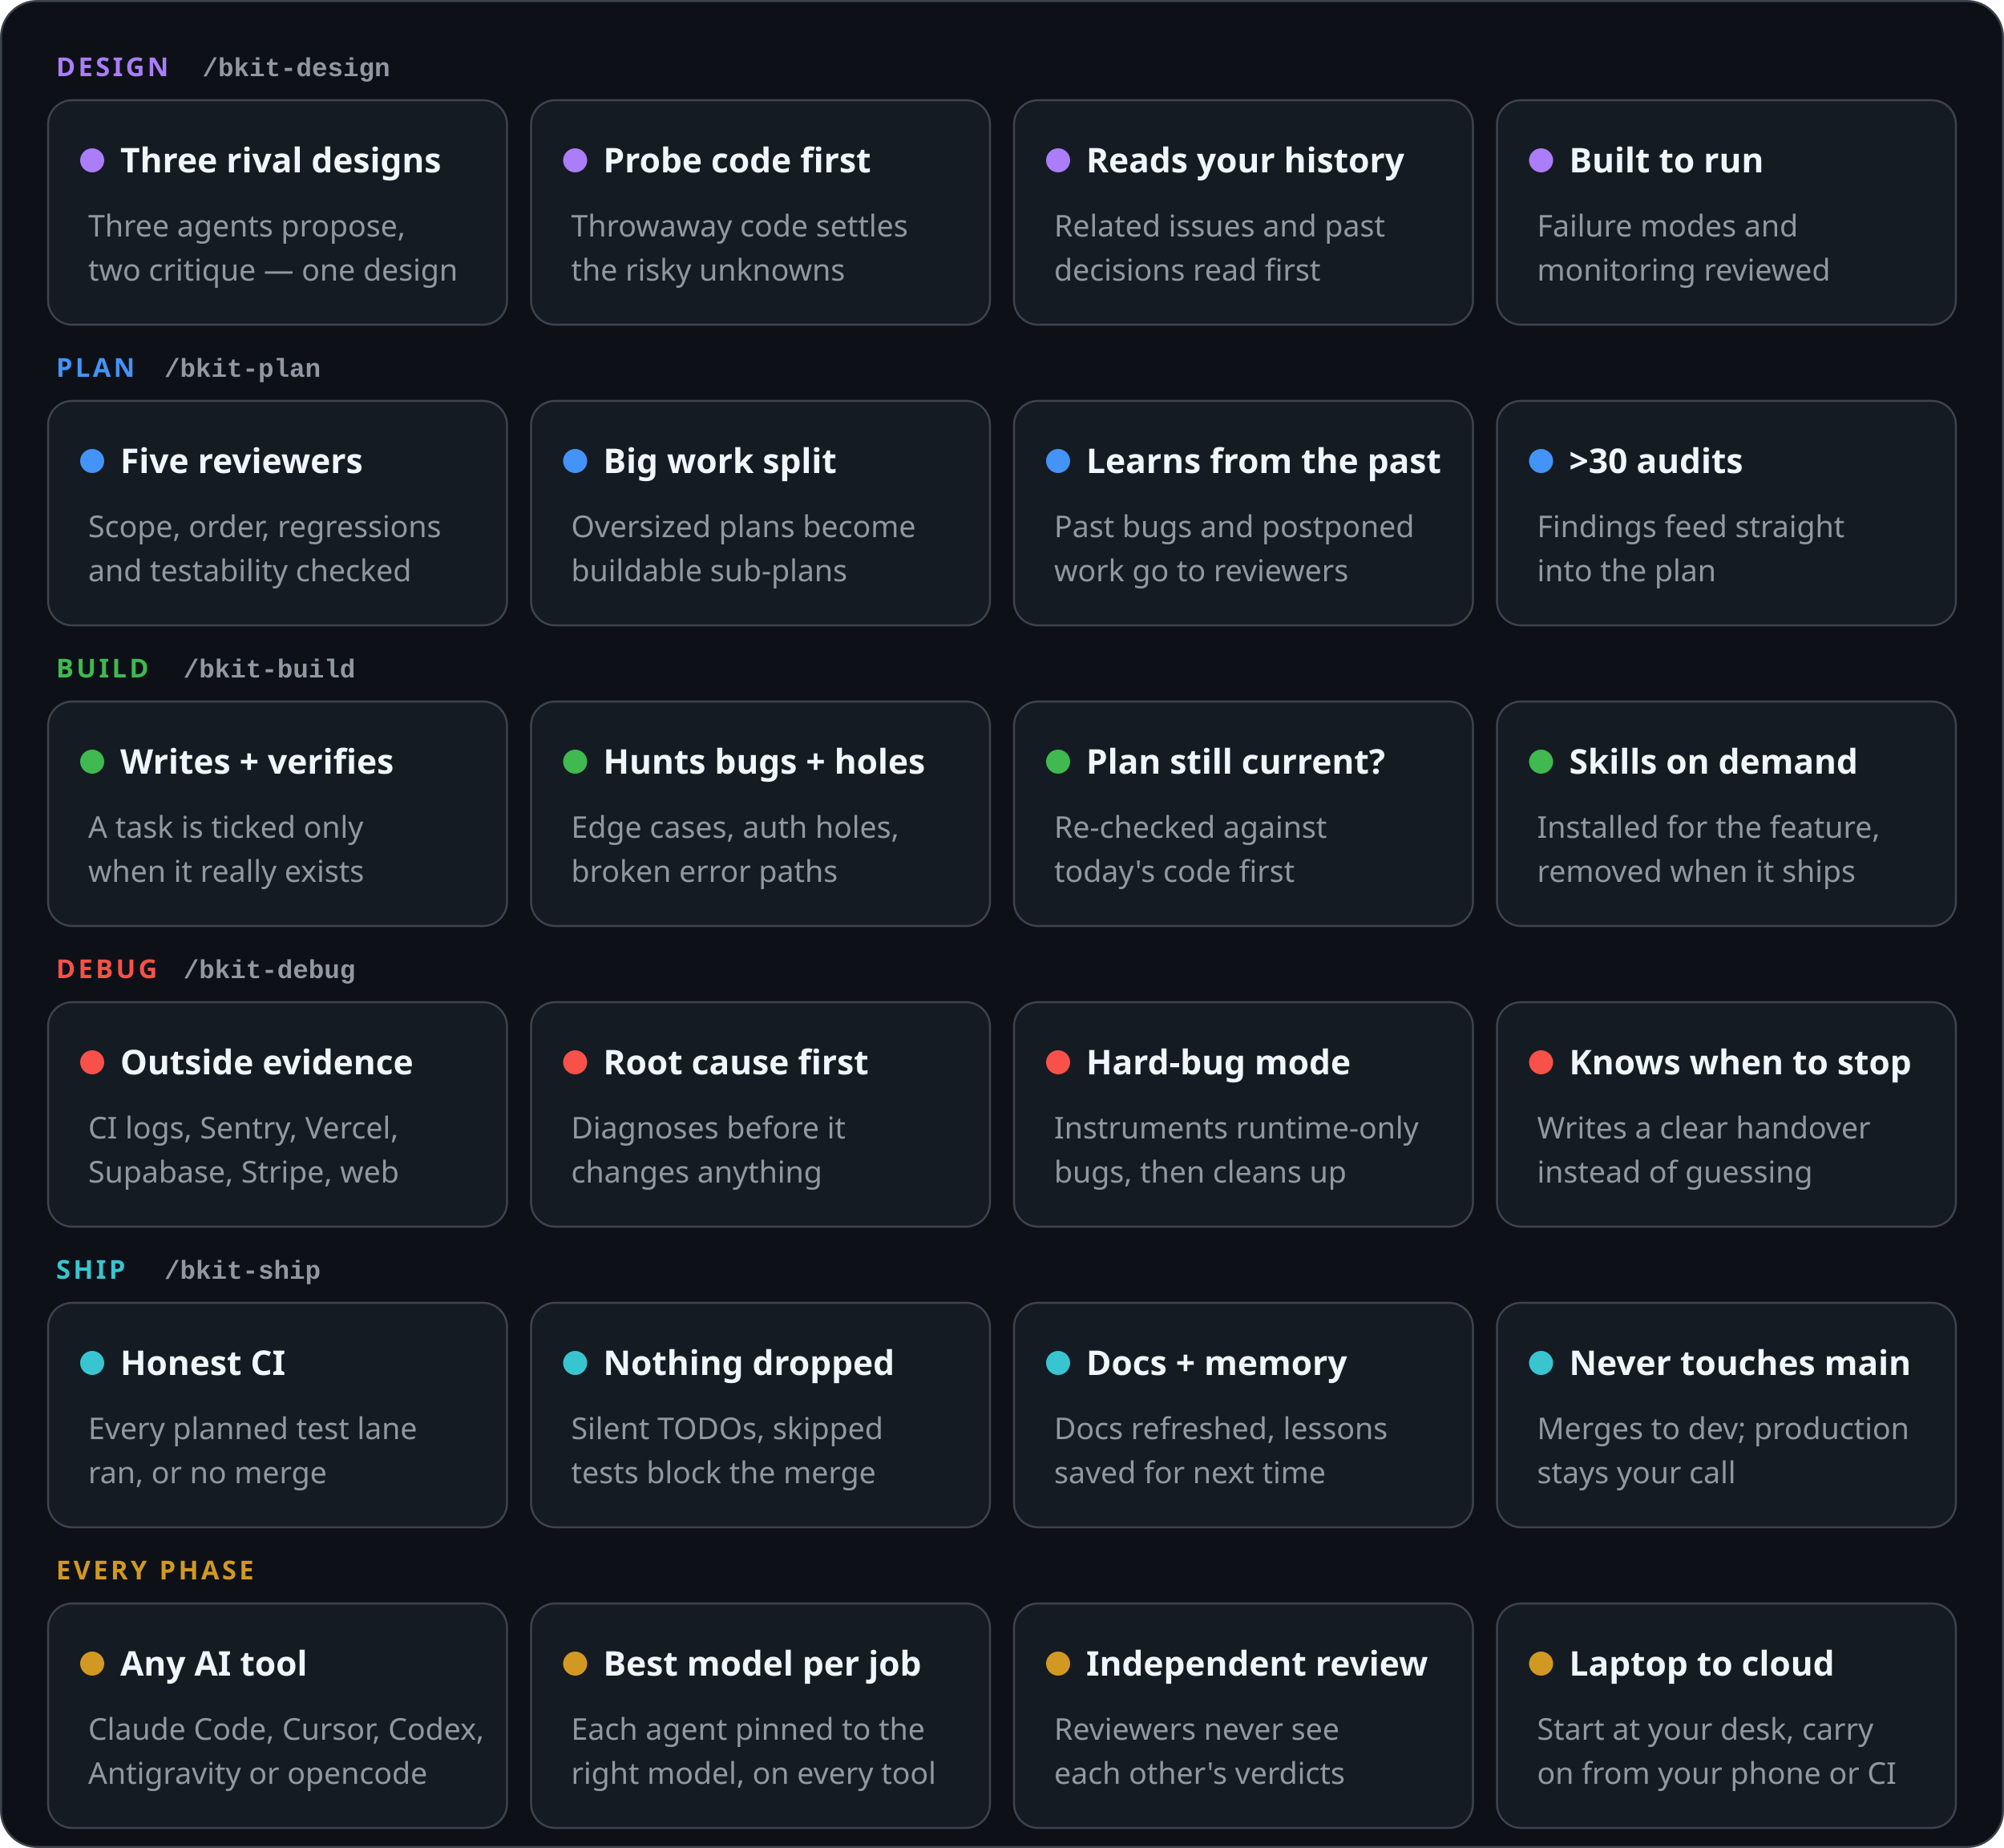
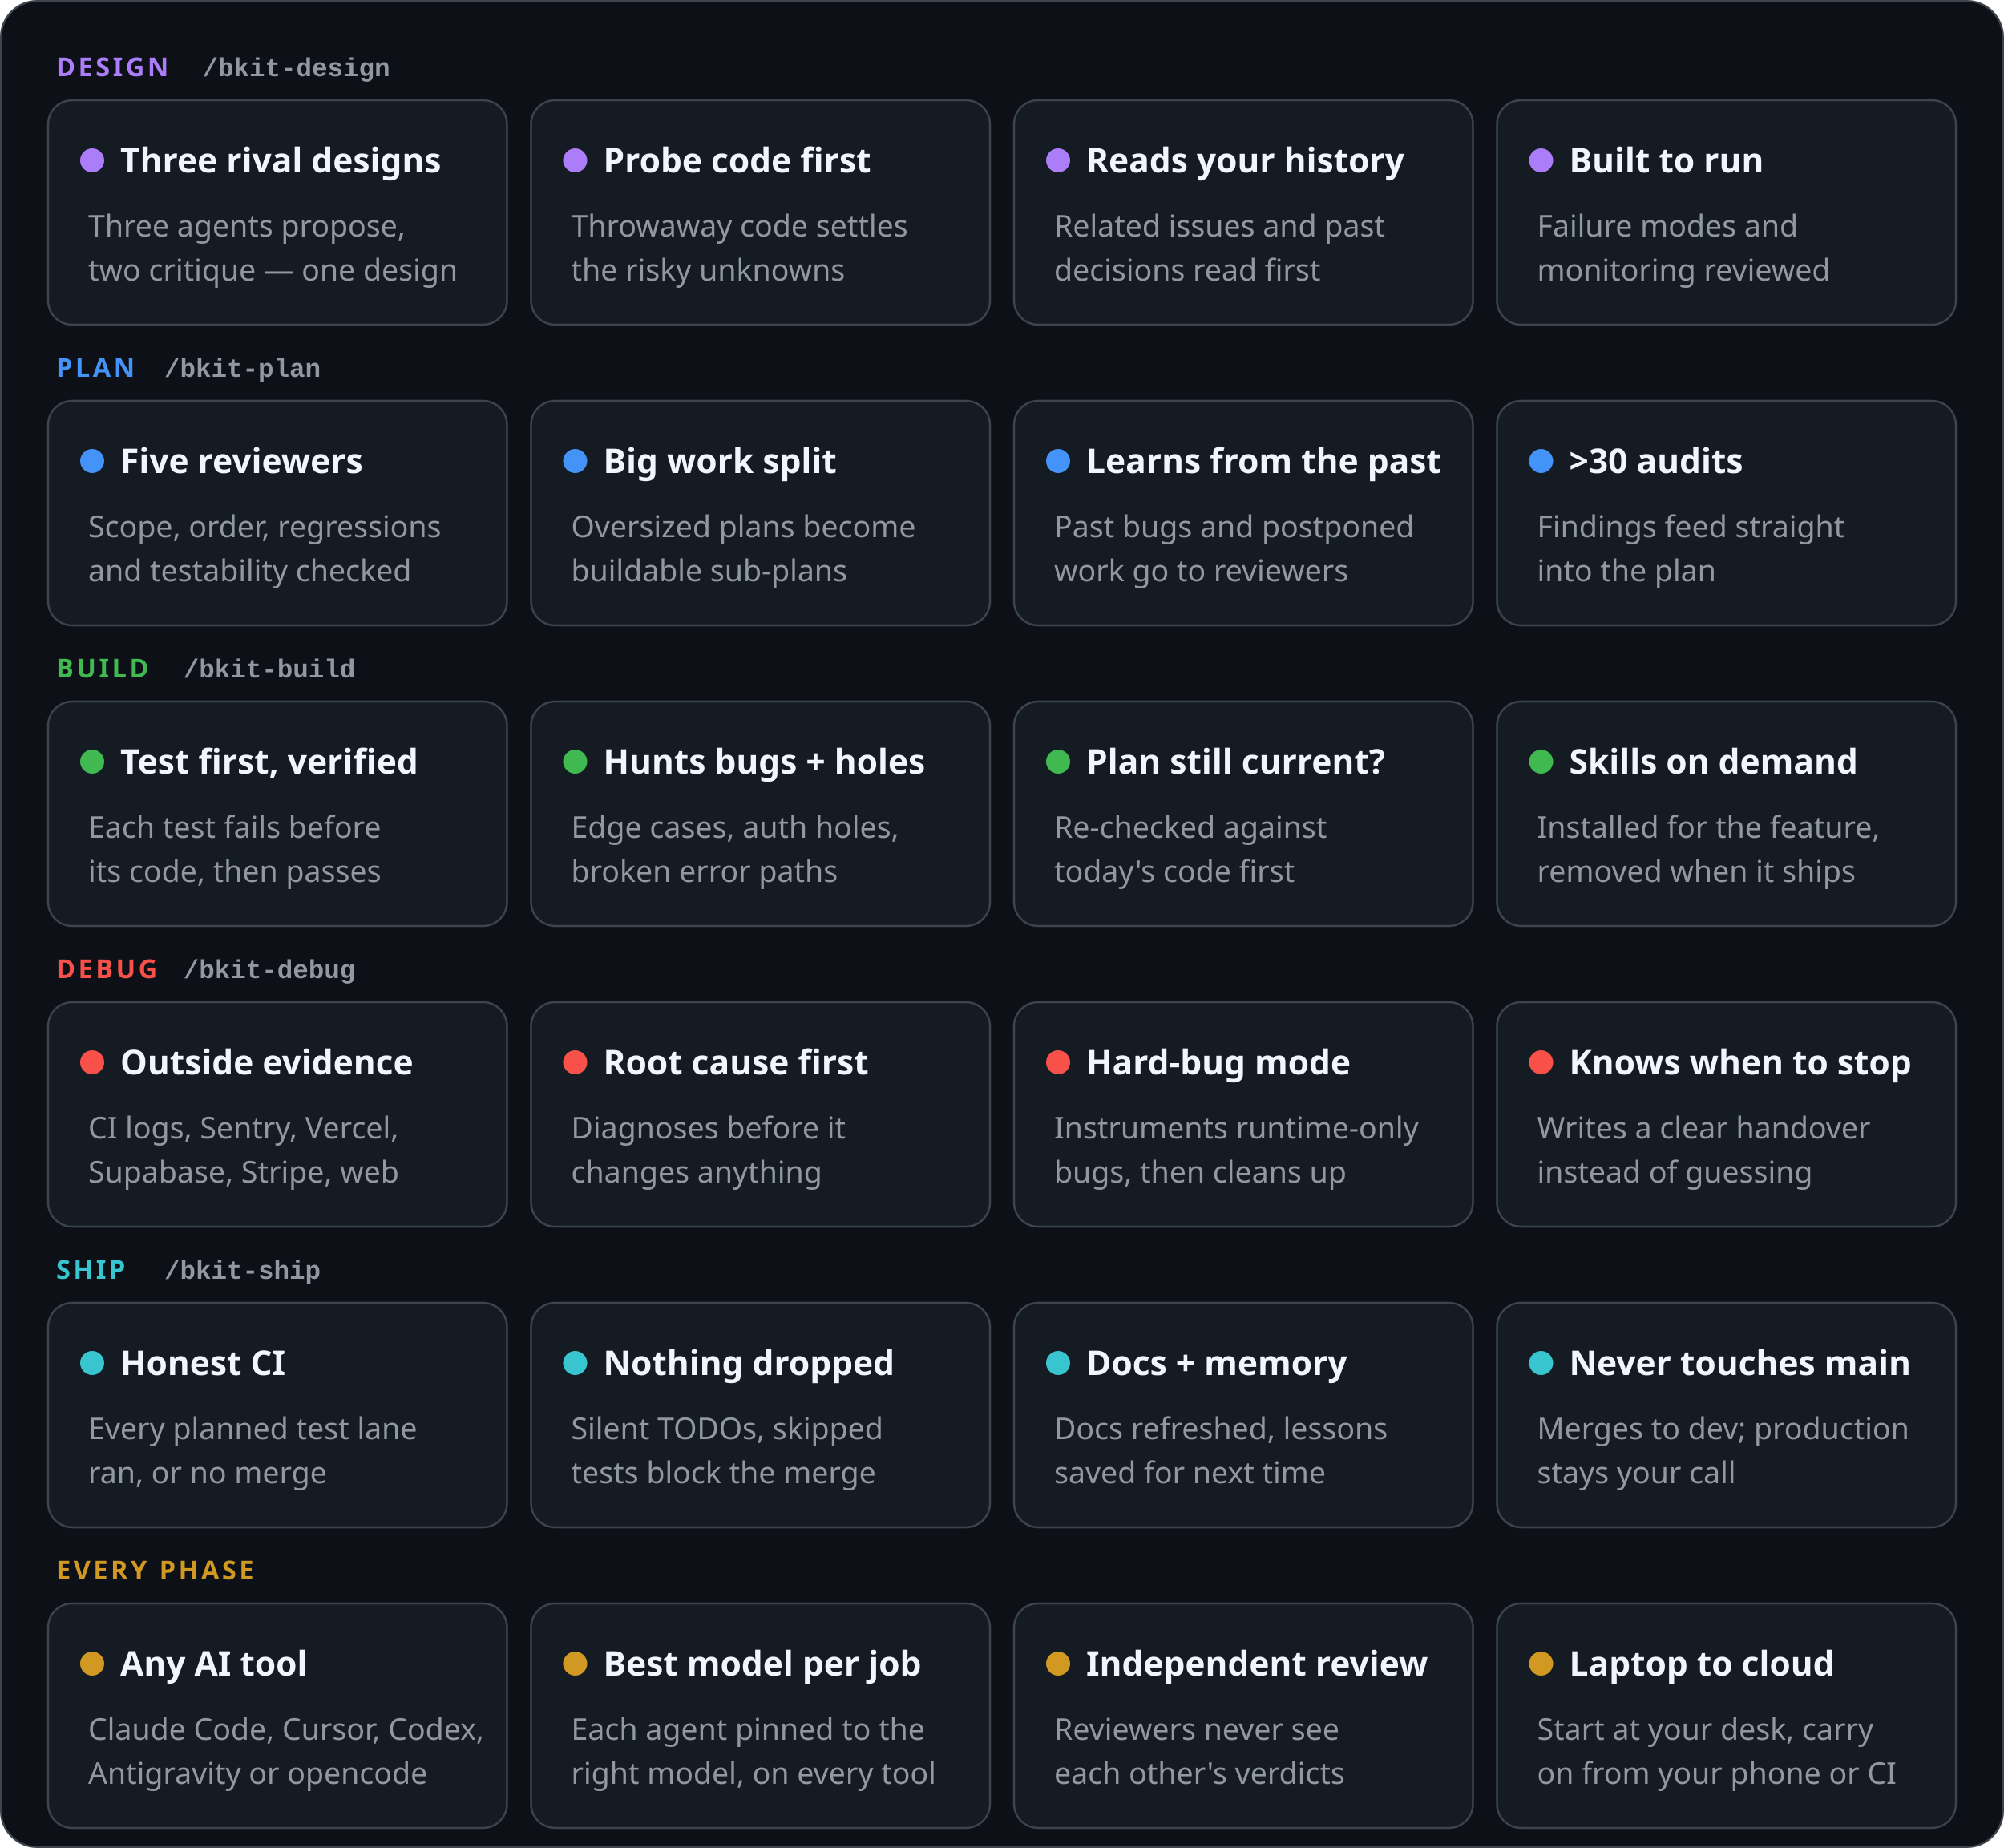
- <svg xmlns="http://www.w3.org/2000/svg" width="1000" height="922" viewBox="0 0 1000 922" role="img" aria-label="What ships with bkit, one coloured row per phase. Design: three rival designs, probe code for the risky unknowns, reads your history, reviewed for failure modes. Plan: five reviewers, big work split up, learns from past bugs and postponed work, more than 30 audits. Build: writes and verifies, hunts bugs and security holes, checks the plan is still current, skills on demand. Debug: outside evidence from CI and your platforms, root cause first, hard-bug mode, knows when to stop. Ship: honest CI, nothing quietly dropped, docs and memory, never touches main. Every phase: any AI tool, best model per job, independent review, laptop to cloud.">
+ <svg xmlns="http://www.w3.org/2000/svg" width="1000" height="922" viewBox="0 0 1000 922" role="img" aria-label="What ships with bkit, one coloured row per phase. Design: three rival designs, probe code for the risky unknowns, reads your history, reviewed for failure modes. Plan: five reviewers, big work split up, learns from past bugs and postponed work, more than 30 audits. Build: test first and verified, hunts bugs and security holes, checks the plan is still current, skills on demand. Debug: outside evidence from CI and your platforms, root cause first, hard-bug mode, knows when to stop. Ship: honest CI, nothing quietly dropped, docs and memory, never touches main. Every phase: any AI tool, best model per job, independent review, laptop to cloud.">
  <rect x="0.5" y="0.5" width="999" height="921" rx="18" fill="#0d1117" stroke="#3d444d" />
  <text x="28" y="38" font-family="-apple-system, BlinkMacSystemFont, 'Segoe UI', 'Noto Sans', Helvetica, Arial, sans-serif" font-size="13" font-weight="700" fill="#ab7df8" text-anchor="start" letter-spacing="1.4">DESIGN</text>
  <text x="101" y="38" font-family="ui-monospace, SFMono-Regular, 'SF Mono', Menlo, Consolas, 'Liberation Mono', monospace" font-size="13" font-weight="600" fill="#9198a1" text-anchor="start">/bkit-design</text>
  <rect x="24" y="50" width="229" height="112" rx="12" fill="#151b23" stroke="#3d444d" />
  <circle cx="46" cy="80" r="6" fill="#ab7df8" />
  <text x="60" y="86" font-family="-apple-system, BlinkMacSystemFont, 'Segoe UI', 'Noto Sans', Helvetica, Arial, sans-serif" font-size="17" font-weight="700" fill="#f0f6fc" text-anchor="start">Three rival designs</text>
  <text x="44" y="118" font-family="-apple-system, BlinkMacSystemFont, 'Segoe UI', 'Noto Sans', Helvetica, Arial, sans-serif" font-size="15" font-weight="400" fill="#9198a1" text-anchor="start">Three agents propose,</text>
  <text x="44" y="140" font-family="-apple-system, BlinkMacSystemFont, 'Segoe UI', 'Noto Sans', Helvetica, Arial, sans-serif" font-size="15" font-weight="400" fill="#9198a1" text-anchor="start">two critique — one design</text>
  <rect x="265" y="50" width="229" height="112" rx="12" fill="#151b23" stroke="#3d444d" />
  <circle cx="287" cy="80" r="6" fill="#ab7df8" />
  <text x="301" y="86" font-family="-apple-system, BlinkMacSystemFont, 'Segoe UI', 'Noto Sans', Helvetica, Arial, sans-serif" font-size="17" font-weight="700" fill="#f0f6fc" text-anchor="start">Probe code first</text>
  <text x="285" y="118" font-family="-apple-system, BlinkMacSystemFont, 'Segoe UI', 'Noto Sans', Helvetica, Arial, sans-serif" font-size="15" font-weight="400" fill="#9198a1" text-anchor="start">Throwaway code settles</text>
  <text x="285" y="140" font-family="-apple-system, BlinkMacSystemFont, 'Segoe UI', 'Noto Sans', Helvetica, Arial, sans-serif" font-size="15" font-weight="400" fill="#9198a1" text-anchor="start">the risky unknowns</text>
  <rect x="506" y="50" width="229" height="112" rx="12" fill="#151b23" stroke="#3d444d" />
  <circle cx="528" cy="80" r="6" fill="#ab7df8" />
  <text x="542" y="86" font-family="-apple-system, BlinkMacSystemFont, 'Segoe UI', 'Noto Sans', Helvetica, Arial, sans-serif" font-size="17" font-weight="700" fill="#f0f6fc" text-anchor="start">Reads your history</text>
  <text x="526" y="118" font-family="-apple-system, BlinkMacSystemFont, 'Segoe UI', 'Noto Sans', Helvetica, Arial, sans-serif" font-size="15" font-weight="400" fill="#9198a1" text-anchor="start">Related issues and past</text>
  <text x="526" y="140" font-family="-apple-system, BlinkMacSystemFont, 'Segoe UI', 'Noto Sans', Helvetica, Arial, sans-serif" font-size="15" font-weight="400" fill="#9198a1" text-anchor="start">decisions read first</text>
  <rect x="747" y="50" width="229" height="112" rx="12" fill="#151b23" stroke="#3d444d" />
  <circle cx="769" cy="80" r="6" fill="#ab7df8" />
  <text x="783" y="86" font-family="-apple-system, BlinkMacSystemFont, 'Segoe UI', 'Noto Sans', Helvetica, Arial, sans-serif" font-size="17" font-weight="700" fill="#f0f6fc" text-anchor="start">Built to run</text>
  <text x="767" y="118" font-family="-apple-system, BlinkMacSystemFont, 'Segoe UI', 'Noto Sans', Helvetica, Arial, sans-serif" font-size="15" font-weight="400" fill="#9198a1" text-anchor="start">Failure modes and</text>
  <text x="767" y="140" font-family="-apple-system, BlinkMacSystemFont, 'Segoe UI', 'Noto Sans', Helvetica, Arial, sans-serif" font-size="15" font-weight="400" fill="#9198a1" text-anchor="start">monitoring reviewed</text>
  <text x="28" y="188" font-family="-apple-system, BlinkMacSystemFont, 'Segoe UI', 'Noto Sans', Helvetica, Arial, sans-serif" font-size="13" font-weight="700" fill="#4493f8" text-anchor="start" letter-spacing="1.4">PLAN</text>
  <text x="82" y="188" font-family="ui-monospace, SFMono-Regular, 'SF Mono', Menlo, Consolas, 'Liberation Mono', monospace" font-size="13" font-weight="600" fill="#9198a1" text-anchor="start">/bkit-plan</text>
  <rect x="24" y="200" width="229" height="112" rx="12" fill="#151b23" stroke="#3d444d" />
  <circle cx="46" cy="230" r="6" fill="#4493f8" />
  <text x="60" y="236" font-family="-apple-system, BlinkMacSystemFont, 'Segoe UI', 'Noto Sans', Helvetica, Arial, sans-serif" font-size="17" font-weight="700" fill="#f0f6fc" text-anchor="start">Five reviewers</text>
  <text x="44" y="268" font-family="-apple-system, BlinkMacSystemFont, 'Segoe UI', 'Noto Sans', Helvetica, Arial, sans-serif" font-size="15" font-weight="400" fill="#9198a1" text-anchor="start">Scope, order, regressions</text>
  <text x="44" y="290" font-family="-apple-system, BlinkMacSystemFont, 'Segoe UI', 'Noto Sans', Helvetica, Arial, sans-serif" font-size="15" font-weight="400" fill="#9198a1" text-anchor="start">and testability checked</text>
  <rect x="265" y="200" width="229" height="112" rx="12" fill="#151b23" stroke="#3d444d" />
  <circle cx="287" cy="230" r="6" fill="#4493f8" />
  <text x="301" y="236" font-family="-apple-system, BlinkMacSystemFont, 'Segoe UI', 'Noto Sans', Helvetica, Arial, sans-serif" font-size="17" font-weight="700" fill="#f0f6fc" text-anchor="start">Big work split</text>
  <text x="285" y="268" font-family="-apple-system, BlinkMacSystemFont, 'Segoe UI', 'Noto Sans', Helvetica, Arial, sans-serif" font-size="15" font-weight="400" fill="#9198a1" text-anchor="start">Oversized plans become</text>
  <text x="285" y="290" font-family="-apple-system, BlinkMacSystemFont, 'Segoe UI', 'Noto Sans', Helvetica, Arial, sans-serif" font-size="15" font-weight="400" fill="#9198a1" text-anchor="start">buildable sub-plans</text>
  <rect x="506" y="200" width="229" height="112" rx="12" fill="#151b23" stroke="#3d444d" />
  <circle cx="528" cy="230" r="6" fill="#4493f8" />
  <text x="542" y="236" font-family="-apple-system, BlinkMacSystemFont, 'Segoe UI', 'Noto Sans', Helvetica, Arial, sans-serif" font-size="17" font-weight="700" fill="#f0f6fc" text-anchor="start">Learns from the past</text>
  <text x="526" y="268" font-family="-apple-system, BlinkMacSystemFont, 'Segoe UI', 'Noto Sans', Helvetica, Arial, sans-serif" font-size="15" font-weight="400" fill="#9198a1" text-anchor="start">Past bugs and postponed</text>
  <text x="526" y="290" font-family="-apple-system, BlinkMacSystemFont, 'Segoe UI', 'Noto Sans', Helvetica, Arial, sans-serif" font-size="15" font-weight="400" fill="#9198a1" text-anchor="start">work go to reviewers</text>
  <rect x="747" y="200" width="229" height="112" rx="12" fill="#151b23" stroke="#3d444d" />
  <circle cx="769" cy="230" r="6" fill="#4493f8" />
  <text x="783" y="236" font-family="-apple-system, BlinkMacSystemFont, 'Segoe UI', 'Noto Sans', Helvetica, Arial, sans-serif" font-size="17" font-weight="700" fill="#f0f6fc" text-anchor="start">&gt;30 audits</text>
  <text x="767" y="268" font-family="-apple-system, BlinkMacSystemFont, 'Segoe UI', 'Noto Sans', Helvetica, Arial, sans-serif" font-size="15" font-weight="400" fill="#9198a1" text-anchor="start">Findings feed straight</text>
  <text x="767" y="290" font-family="-apple-system, BlinkMacSystemFont, 'Segoe UI', 'Noto Sans', Helvetica, Arial, sans-serif" font-size="15" font-weight="400" fill="#9198a1" text-anchor="start">into the plan</text>
  <text x="28" y="338" font-family="-apple-system, BlinkMacSystemFont, 'Segoe UI', 'Noto Sans', Helvetica, Arial, sans-serif" font-size="13" font-weight="700" fill="#3fb950" text-anchor="start" letter-spacing="1.4">BUILD</text>
  <text x="91.5" y="338" font-family="ui-monospace, SFMono-Regular, 'SF Mono', Menlo, Consolas, 'Liberation Mono', monospace" font-size="13" font-weight="600" fill="#9198a1" text-anchor="start">/bkit-build</text>
  <rect x="24" y="350" width="229" height="112" rx="12" fill="#151b23" stroke="#3d444d" />
  <circle cx="46" cy="380" r="6" fill="#3fb950" />
-   <text x="60" y="386" font-family="-apple-system, BlinkMacSystemFont, 'Segoe UI', 'Noto Sans', Helvetica, Arial, sans-serif" font-size="17" font-weight="700" fill="#f0f6fc" text-anchor="start">Writes + verifies</text>
-   <text x="44" y="418" font-family="-apple-system, BlinkMacSystemFont, 'Segoe UI', 'Noto Sans', Helvetica, Arial, sans-serif" font-size="15" font-weight="400" fill="#9198a1" text-anchor="start">A task is ticked only</text>
-   <text x="44" y="440" font-family="-apple-system, BlinkMacSystemFont, 'Segoe UI', 'Noto Sans', Helvetica, Arial, sans-serif" font-size="15" font-weight="400" fill="#9198a1" text-anchor="start">when it really exists</text>
+   <text x="60" y="386" font-family="-apple-system, BlinkMacSystemFont, 'Segoe UI', 'Noto Sans', Helvetica, Arial, sans-serif" font-size="17" font-weight="700" fill="#f0f6fc" text-anchor="start">Test first, verified</text>
+   <text x="44" y="418" font-family="-apple-system, BlinkMacSystemFont, 'Segoe UI', 'Noto Sans', Helvetica, Arial, sans-serif" font-size="15" font-weight="400" fill="#9198a1" text-anchor="start">Each test fails before</text>
+   <text x="44" y="440" font-family="-apple-system, BlinkMacSystemFont, 'Segoe UI', 'Noto Sans', Helvetica, Arial, sans-serif" font-size="15" font-weight="400" fill="#9198a1" text-anchor="start">its code, then passes</text>
  <rect x="265" y="350" width="229" height="112" rx="12" fill="#151b23" stroke="#3d444d" />
  <circle cx="287" cy="380" r="6" fill="#3fb950" />
  <text x="301" y="386" font-family="-apple-system, BlinkMacSystemFont, 'Segoe UI', 'Noto Sans', Helvetica, Arial, sans-serif" font-size="17" font-weight="700" fill="#f0f6fc" text-anchor="start">Hunts bugs + holes</text>
  <text x="285" y="418" font-family="-apple-system, BlinkMacSystemFont, 'Segoe UI', 'Noto Sans', Helvetica, Arial, sans-serif" font-size="15" font-weight="400" fill="#9198a1" text-anchor="start">Edge cases, auth holes,</text>
  <text x="285" y="440" font-family="-apple-system, BlinkMacSystemFont, 'Segoe UI', 'Noto Sans', Helvetica, Arial, sans-serif" font-size="15" font-weight="400" fill="#9198a1" text-anchor="start">broken error paths</text>
  <rect x="506" y="350" width="229" height="112" rx="12" fill="#151b23" stroke="#3d444d" />
  <circle cx="528" cy="380" r="6" fill="#3fb950" />
  <text x="542" y="386" font-family="-apple-system, BlinkMacSystemFont, 'Segoe UI', 'Noto Sans', Helvetica, Arial, sans-serif" font-size="17" font-weight="700" fill="#f0f6fc" text-anchor="start">Plan still current?</text>
  <text x="526" y="418" font-family="-apple-system, BlinkMacSystemFont, 'Segoe UI', 'Noto Sans', Helvetica, Arial, sans-serif" font-size="15" font-weight="400" fill="#9198a1" text-anchor="start">Re-checked against</text>
  <text x="526" y="440" font-family="-apple-system, BlinkMacSystemFont, 'Segoe UI', 'Noto Sans', Helvetica, Arial, sans-serif" font-size="15" font-weight="400" fill="#9198a1" text-anchor="start">today's code first</text>
  <rect x="747" y="350" width="229" height="112" rx="12" fill="#151b23" stroke="#3d444d" />
  <circle cx="769" cy="380" r="6" fill="#3fb950" />
  <text x="783" y="386" font-family="-apple-system, BlinkMacSystemFont, 'Segoe UI', 'Noto Sans', Helvetica, Arial, sans-serif" font-size="17" font-weight="700" fill="#f0f6fc" text-anchor="start">Skills on demand</text>
  <text x="767" y="418" font-family="-apple-system, BlinkMacSystemFont, 'Segoe UI', 'Noto Sans', Helvetica, Arial, sans-serif" font-size="15" font-weight="400" fill="#9198a1" text-anchor="start">Installed for the feature,</text>
  <text x="767" y="440" font-family="-apple-system, BlinkMacSystemFont, 'Segoe UI', 'Noto Sans', Helvetica, Arial, sans-serif" font-size="15" font-weight="400" fill="#9198a1" text-anchor="start">removed when it ships</text>
  <text x="28" y="488" font-family="-apple-system, BlinkMacSystemFont, 'Segoe UI', 'Noto Sans', Helvetica, Arial, sans-serif" font-size="13" font-weight="700" fill="#f85149" text-anchor="start" letter-spacing="1.4">DEBUG</text>
  <text x="91.5" y="488" font-family="ui-monospace, SFMono-Regular, 'SF Mono', Menlo, Consolas, 'Liberation Mono', monospace" font-size="13" font-weight="600" fill="#9198a1" text-anchor="start">/bkit-debug</text>
  <rect x="24" y="500" width="229" height="112" rx="12" fill="#151b23" stroke="#3d444d" />
  <circle cx="46" cy="530" r="6" fill="#f85149" />
  <text x="60" y="536" font-family="-apple-system, BlinkMacSystemFont, 'Segoe UI', 'Noto Sans', Helvetica, Arial, sans-serif" font-size="17" font-weight="700" fill="#f0f6fc" text-anchor="start">Outside evidence</text>
  <text x="44" y="568" font-family="-apple-system, BlinkMacSystemFont, 'Segoe UI', 'Noto Sans', Helvetica, Arial, sans-serif" font-size="15" font-weight="400" fill="#9198a1" text-anchor="start">CI logs, Sentry, Vercel,</text>
  <text x="44" y="590" font-family="-apple-system, BlinkMacSystemFont, 'Segoe UI', 'Noto Sans', Helvetica, Arial, sans-serif" font-size="15" font-weight="400" fill="#9198a1" text-anchor="start">Supabase, Stripe, web</text>
  <rect x="265" y="500" width="229" height="112" rx="12" fill="#151b23" stroke="#3d444d" />
  <circle cx="287" cy="530" r="6" fill="#f85149" />
  <text x="301" y="536" font-family="-apple-system, BlinkMacSystemFont, 'Segoe UI', 'Noto Sans', Helvetica, Arial, sans-serif" font-size="17" font-weight="700" fill="#f0f6fc" text-anchor="start">Root cause first</text>
  <text x="285" y="568" font-family="-apple-system, BlinkMacSystemFont, 'Segoe UI', 'Noto Sans', Helvetica, Arial, sans-serif" font-size="15" font-weight="400" fill="#9198a1" text-anchor="start">Diagnoses before it</text>
  <text x="285" y="590" font-family="-apple-system, BlinkMacSystemFont, 'Segoe UI', 'Noto Sans', Helvetica, Arial, sans-serif" font-size="15" font-weight="400" fill="#9198a1" text-anchor="start">changes anything</text>
  <rect x="506" y="500" width="229" height="112" rx="12" fill="#151b23" stroke="#3d444d" />
  <circle cx="528" cy="530" r="6" fill="#f85149" />
  <text x="542" y="536" font-family="-apple-system, BlinkMacSystemFont, 'Segoe UI', 'Noto Sans', Helvetica, Arial, sans-serif" font-size="17" font-weight="700" fill="#f0f6fc" text-anchor="start">Hard-bug mode</text>
  <text x="526" y="568" font-family="-apple-system, BlinkMacSystemFont, 'Segoe UI', 'Noto Sans', Helvetica, Arial, sans-serif" font-size="15" font-weight="400" fill="#9198a1" text-anchor="start">Instruments runtime-only</text>
  <text x="526" y="590" font-family="-apple-system, BlinkMacSystemFont, 'Segoe UI', 'Noto Sans', Helvetica, Arial, sans-serif" font-size="15" font-weight="400" fill="#9198a1" text-anchor="start">bugs, then cleans up</text>
  <rect x="747" y="500" width="229" height="112" rx="12" fill="#151b23" stroke="#3d444d" />
  <circle cx="769" cy="530" r="6" fill="#f85149" />
  <text x="783" y="536" font-family="-apple-system, BlinkMacSystemFont, 'Segoe UI', 'Noto Sans', Helvetica, Arial, sans-serif" font-size="17" font-weight="700" fill="#f0f6fc" text-anchor="start">Knows when to stop</text>
  <text x="767" y="568" font-family="-apple-system, BlinkMacSystemFont, 'Segoe UI', 'Noto Sans', Helvetica, Arial, sans-serif" font-size="15" font-weight="400" fill="#9198a1" text-anchor="start">Writes a clear handover</text>
  <text x="767" y="590" font-family="-apple-system, BlinkMacSystemFont, 'Segoe UI', 'Noto Sans', Helvetica, Arial, sans-serif" font-size="15" font-weight="400" fill="#9198a1" text-anchor="start">instead of guessing</text>
  <text x="28" y="638" font-family="-apple-system, BlinkMacSystemFont, 'Segoe UI', 'Noto Sans', Helvetica, Arial, sans-serif" font-size="13" font-weight="700" fill="#39c5cf" text-anchor="start" letter-spacing="1.4">SHIP</text>
  <text x="82" y="638" font-family="ui-monospace, SFMono-Regular, 'SF Mono', Menlo, Consolas, 'Liberation Mono', monospace" font-size="13" font-weight="600" fill="#9198a1" text-anchor="start">/bkit-ship</text>
  <rect x="24" y="650" width="229" height="112" rx="12" fill="#151b23" stroke="#3d444d" />
  <circle cx="46" cy="680" r="6" fill="#39c5cf" />
  <text x="60" y="686" font-family="-apple-system, BlinkMacSystemFont, 'Segoe UI', 'Noto Sans', Helvetica, Arial, sans-serif" font-size="17" font-weight="700" fill="#f0f6fc" text-anchor="start">Honest CI</text>
  <text x="44" y="718" font-family="-apple-system, BlinkMacSystemFont, 'Segoe UI', 'Noto Sans', Helvetica, Arial, sans-serif" font-size="15" font-weight="400" fill="#9198a1" text-anchor="start">Every planned test lane</text>
  <text x="44" y="740" font-family="-apple-system, BlinkMacSystemFont, 'Segoe UI', 'Noto Sans', Helvetica, Arial, sans-serif" font-size="15" font-weight="400" fill="#9198a1" text-anchor="start">ran, or no merge</text>
  <rect x="265" y="650" width="229" height="112" rx="12" fill="#151b23" stroke="#3d444d" />
  <circle cx="287" cy="680" r="6" fill="#39c5cf" />
  <text x="301" y="686" font-family="-apple-system, BlinkMacSystemFont, 'Segoe UI', 'Noto Sans', Helvetica, Arial, sans-serif" font-size="17" font-weight="700" fill="#f0f6fc" text-anchor="start">Nothing dropped</text>
  <text x="285" y="718" font-family="-apple-system, BlinkMacSystemFont, 'Segoe UI', 'Noto Sans', Helvetica, Arial, sans-serif" font-size="15" font-weight="400" fill="#9198a1" text-anchor="start">Silent TODOs, skipped</text>
  <text x="285" y="740" font-family="-apple-system, BlinkMacSystemFont, 'Segoe UI', 'Noto Sans', Helvetica, Arial, sans-serif" font-size="15" font-weight="400" fill="#9198a1" text-anchor="start">tests block the merge</text>
  <rect x="506" y="650" width="229" height="112" rx="12" fill="#151b23" stroke="#3d444d" />
  <circle cx="528" cy="680" r="6" fill="#39c5cf" />
  <text x="542" y="686" font-family="-apple-system, BlinkMacSystemFont, 'Segoe UI', 'Noto Sans', Helvetica, Arial, sans-serif" font-size="17" font-weight="700" fill="#f0f6fc" text-anchor="start">Docs + memory</text>
  <text x="526" y="718" font-family="-apple-system, BlinkMacSystemFont, 'Segoe UI', 'Noto Sans', Helvetica, Arial, sans-serif" font-size="15" font-weight="400" fill="#9198a1" text-anchor="start">Docs refreshed, lessons</text>
  <text x="526" y="740" font-family="-apple-system, BlinkMacSystemFont, 'Segoe UI', 'Noto Sans', Helvetica, Arial, sans-serif" font-size="15" font-weight="400" fill="#9198a1" text-anchor="start">saved for next time</text>
  <rect x="747" y="650" width="229" height="112" rx="12" fill="#151b23" stroke="#3d444d" />
  <circle cx="769" cy="680" r="6" fill="#39c5cf" />
  <text x="783" y="686" font-family="-apple-system, BlinkMacSystemFont, 'Segoe UI', 'Noto Sans', Helvetica, Arial, sans-serif" font-size="17" font-weight="700" fill="#f0f6fc" text-anchor="start">Never touches main</text>
  <text x="767" y="718" font-family="-apple-system, BlinkMacSystemFont, 'Segoe UI', 'Noto Sans', Helvetica, Arial, sans-serif" font-size="15" font-weight="400" fill="#9198a1" text-anchor="start">Merges to dev; production</text>
  <text x="767" y="740" font-family="-apple-system, BlinkMacSystemFont, 'Segoe UI', 'Noto Sans', Helvetica, Arial, sans-serif" font-size="15" font-weight="400" fill="#9198a1" text-anchor="start">stays your call</text>
  <text x="28" y="788" font-family="-apple-system, BlinkMacSystemFont, 'Segoe UI', 'Noto Sans', Helvetica, Arial, sans-serif" font-size="13" font-weight="700" fill="#d29922" text-anchor="start" letter-spacing="1.4">EVERY PHASE</text>
  <text x="148.5" y="788" font-family="ui-monospace, SFMono-Regular, 'SF Mono', Menlo, Consolas, 'Liberation Mono', monospace" font-size="13" font-weight="600" fill="#9198a1" text-anchor="start" />
  <rect x="24" y="800" width="229" height="112" rx="12" fill="#151b23" stroke="#3d444d" />
  <circle cx="46" cy="830" r="6" fill="#d29922" />
  <text x="60" y="836" font-family="-apple-system, BlinkMacSystemFont, 'Segoe UI', 'Noto Sans', Helvetica, Arial, sans-serif" font-size="17" font-weight="700" fill="#f0f6fc" text-anchor="start">Any AI tool</text>
  <text x="44" y="868" font-family="-apple-system, BlinkMacSystemFont, 'Segoe UI', 'Noto Sans', Helvetica, Arial, sans-serif" font-size="15" font-weight="400" fill="#9198a1" text-anchor="start">Claude Code, Cursor, Codex,</text>
  <text x="44" y="890" font-family="-apple-system, BlinkMacSystemFont, 'Segoe UI', 'Noto Sans', Helvetica, Arial, sans-serif" font-size="15" font-weight="400" fill="#9198a1" text-anchor="start">Antigravity or opencode</text>
  <rect x="265" y="800" width="229" height="112" rx="12" fill="#151b23" stroke="#3d444d" />
  <circle cx="287" cy="830" r="6" fill="#d29922" />
  <text x="301" y="836" font-family="-apple-system, BlinkMacSystemFont, 'Segoe UI', 'Noto Sans', Helvetica, Arial, sans-serif" font-size="17" font-weight="700" fill="#f0f6fc" text-anchor="start">Best model per job</text>
  <text x="285" y="868" font-family="-apple-system, BlinkMacSystemFont, 'Segoe UI', 'Noto Sans', Helvetica, Arial, sans-serif" font-size="15" font-weight="400" fill="#9198a1" text-anchor="start">Each agent pinned to the</text>
  <text x="285" y="890" font-family="-apple-system, BlinkMacSystemFont, 'Segoe UI', 'Noto Sans', Helvetica, Arial, sans-serif" font-size="15" font-weight="400" fill="#9198a1" text-anchor="start">right model, on every tool</text>
  <rect x="506" y="800" width="229" height="112" rx="12" fill="#151b23" stroke="#3d444d" />
  <circle cx="528" cy="830" r="6" fill="#d29922" />
  <text x="542" y="836" font-family="-apple-system, BlinkMacSystemFont, 'Segoe UI', 'Noto Sans', Helvetica, Arial, sans-serif" font-size="17" font-weight="700" fill="#f0f6fc" text-anchor="start">Independent review</text>
  <text x="526" y="868" font-family="-apple-system, BlinkMacSystemFont, 'Segoe UI', 'Noto Sans', Helvetica, Arial, sans-serif" font-size="15" font-weight="400" fill="#9198a1" text-anchor="start">Reviewers never see</text>
  <text x="526" y="890" font-family="-apple-system, BlinkMacSystemFont, 'Segoe UI', 'Noto Sans', Helvetica, Arial, sans-serif" font-size="15" font-weight="400" fill="#9198a1" text-anchor="start">each other's verdicts</text>
  <rect x="747" y="800" width="229" height="112" rx="12" fill="#151b23" stroke="#3d444d" />
  <circle cx="769" cy="830" r="6" fill="#d29922" />
  <text x="783" y="836" font-family="-apple-system, BlinkMacSystemFont, 'Segoe UI', 'Noto Sans', Helvetica, Arial, sans-serif" font-size="17" font-weight="700" fill="#f0f6fc" text-anchor="start">Laptop to cloud</text>
  <text x="767" y="868" font-family="-apple-system, BlinkMacSystemFont, 'Segoe UI', 'Noto Sans', Helvetica, Arial, sans-serif" font-size="15" font-weight="400" fill="#9198a1" text-anchor="start">Start at your desk, carry</text>
  <text x="767" y="890" font-family="-apple-system, BlinkMacSystemFont, 'Segoe UI', 'Noto Sans', Helvetica, Arial, sans-serif" font-size="15" font-weight="400" fill="#9198a1" text-anchor="start">on from your phone or CI</text>
</svg>
